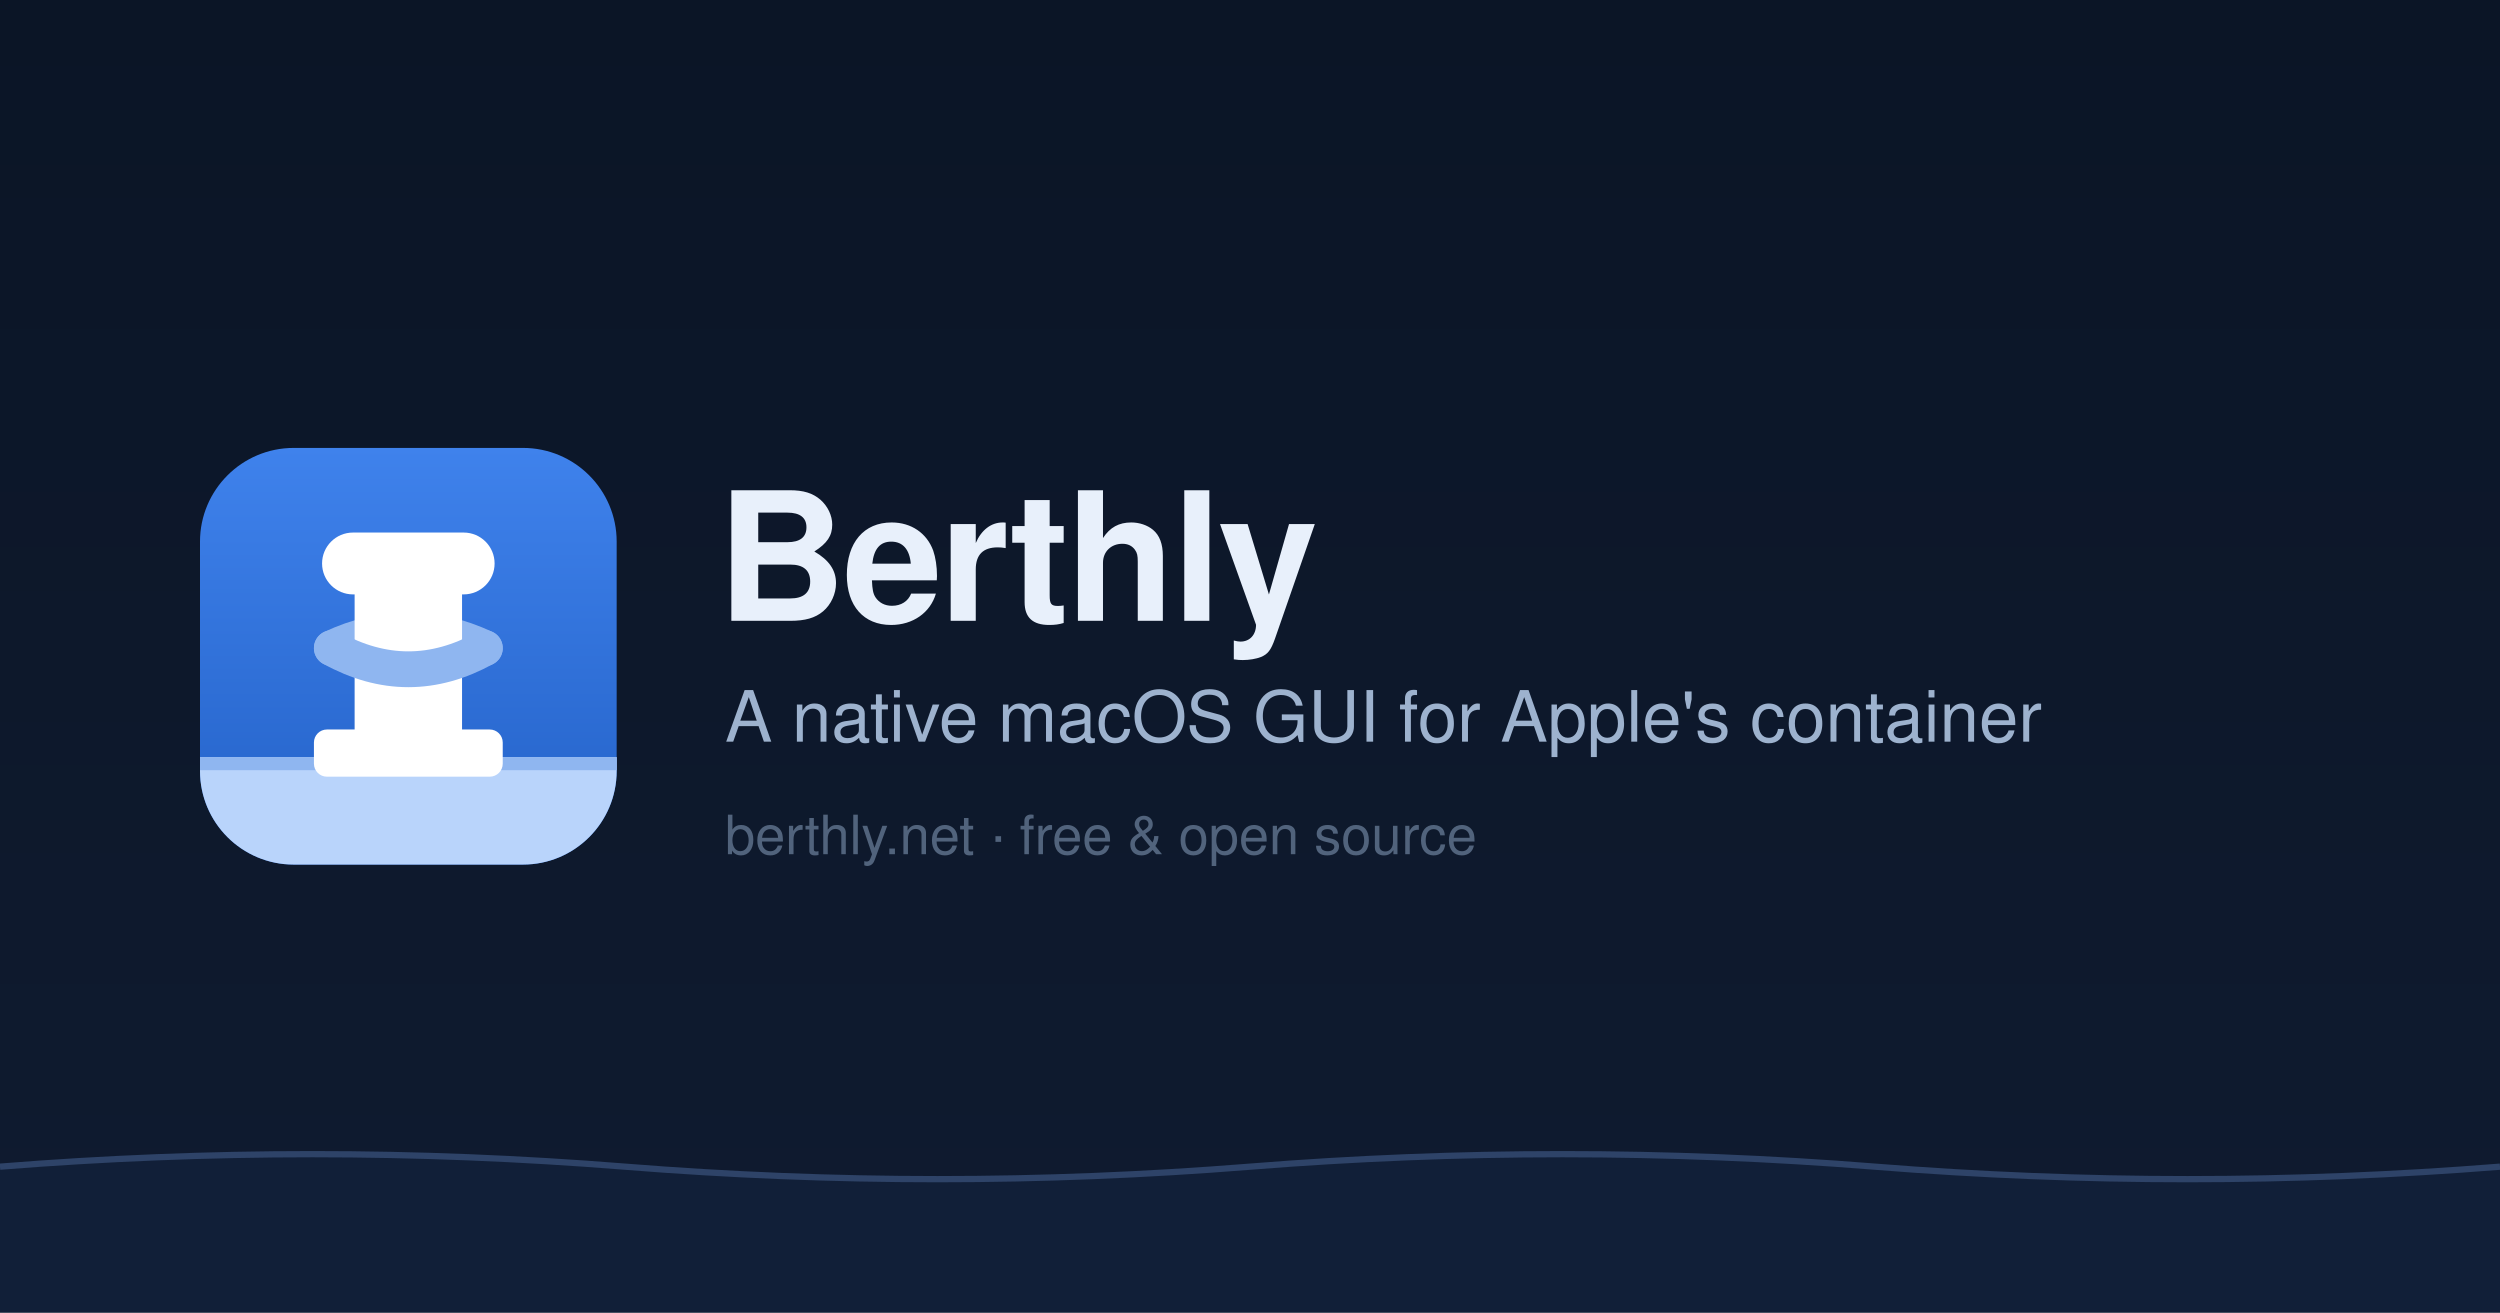
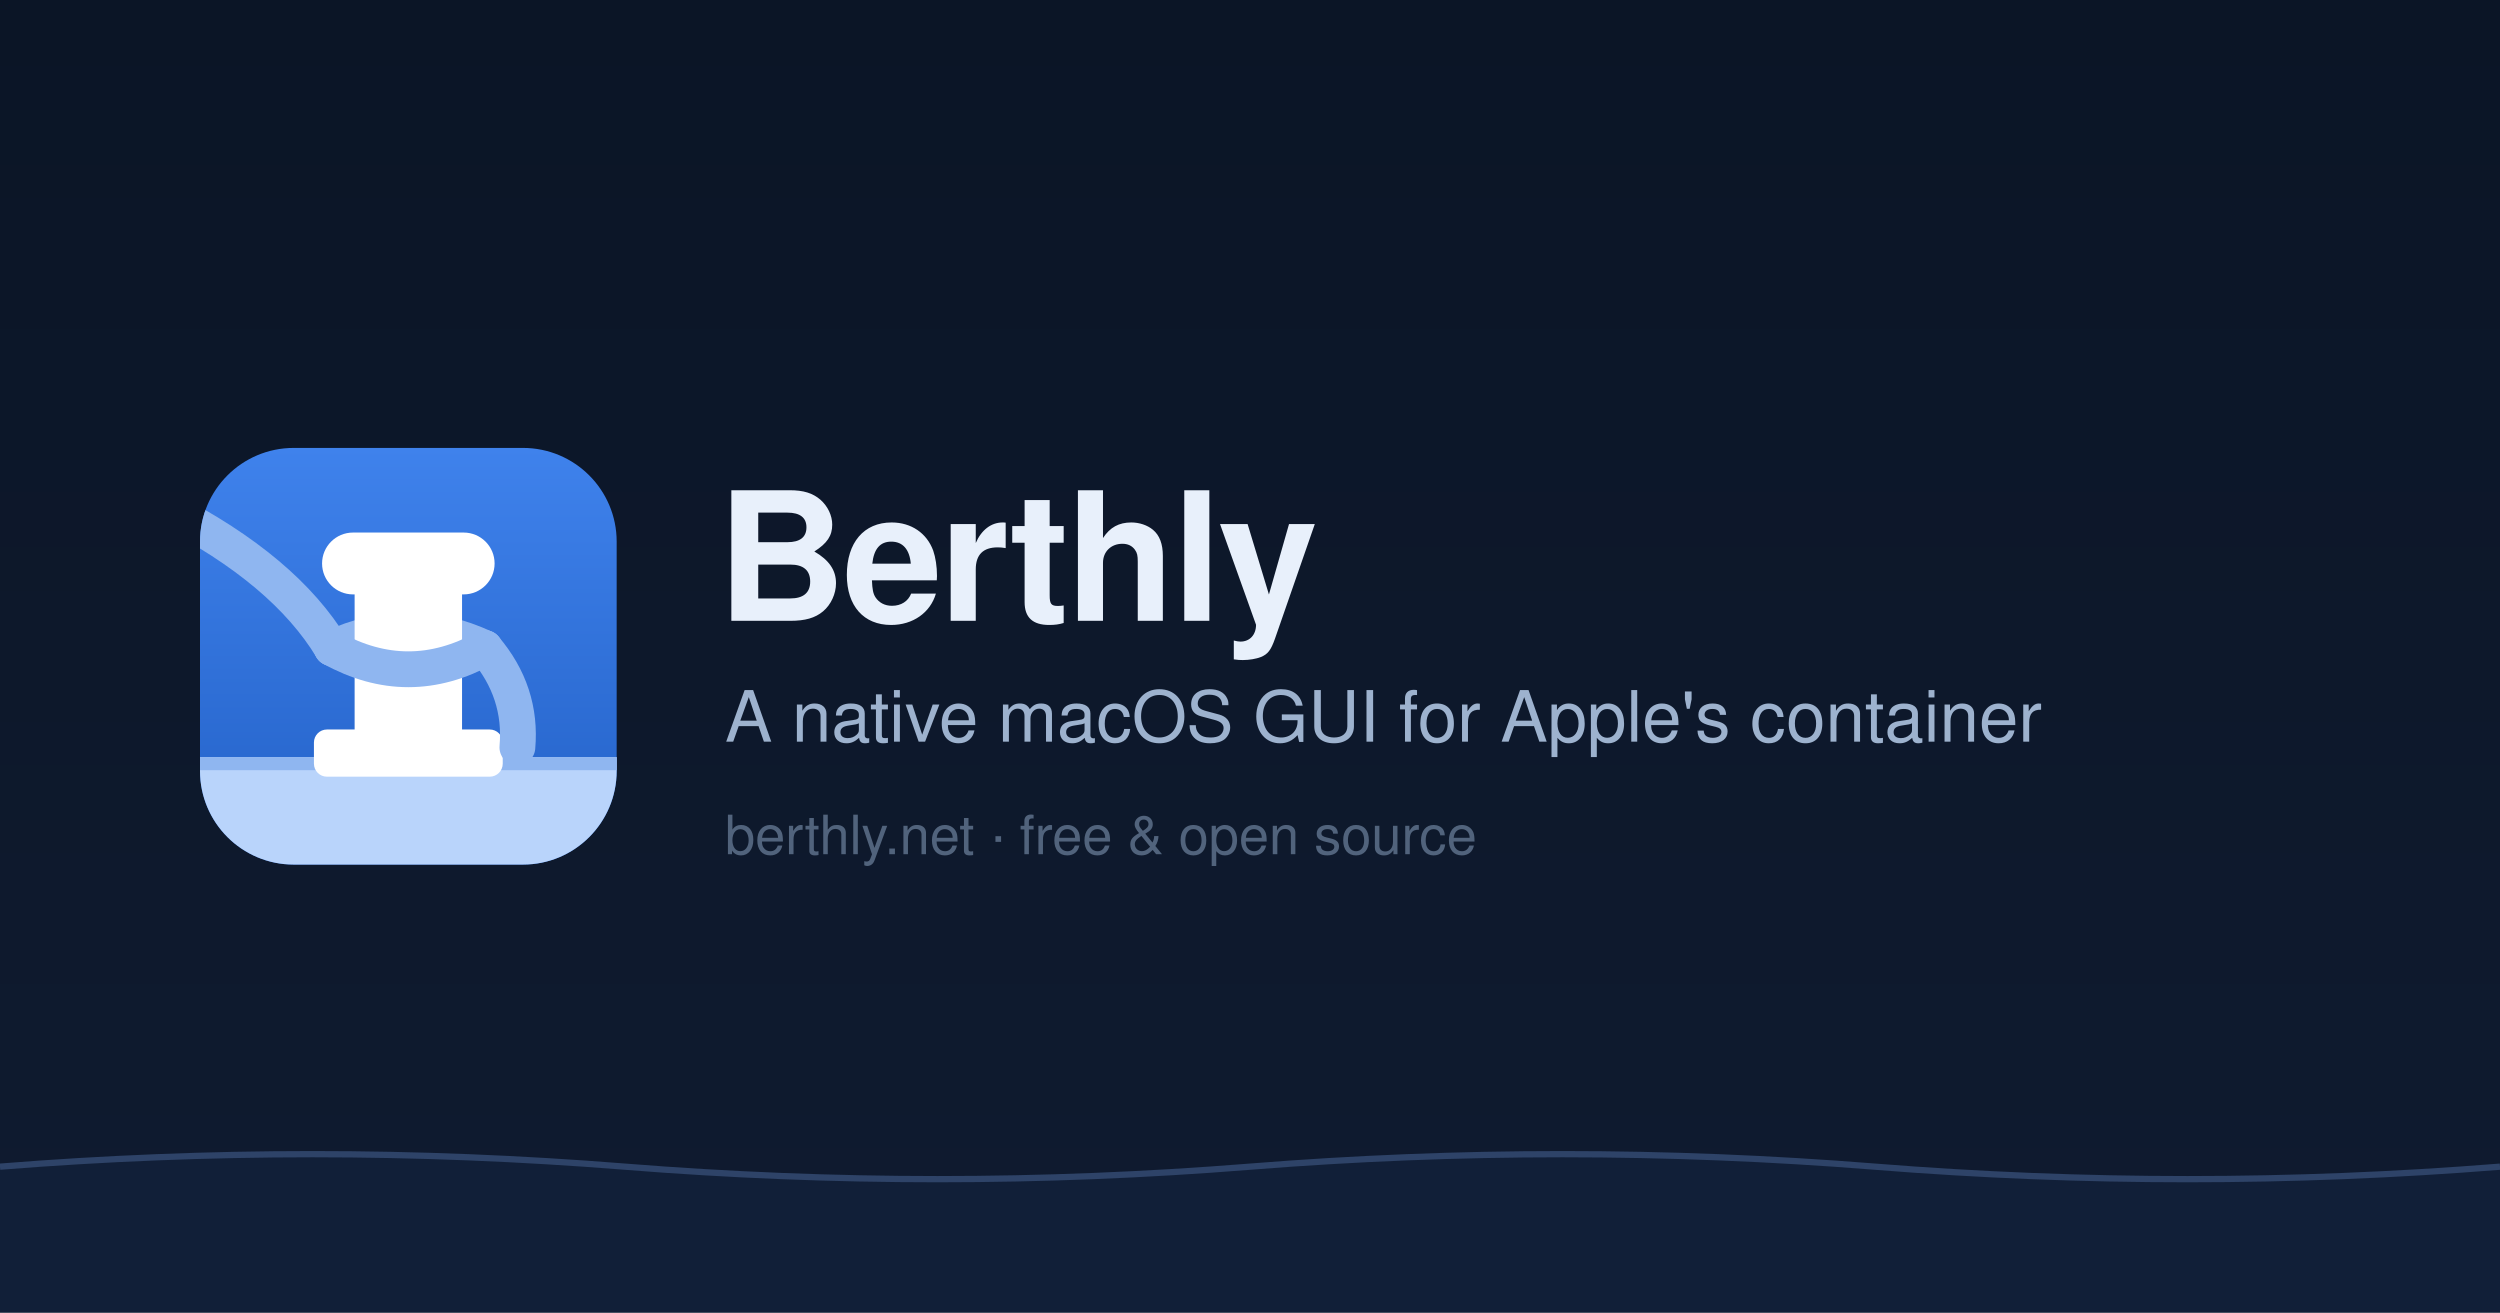
<svg xmlns="http://www.w3.org/2000/svg" width="1200" height="630" viewBox="0 0 1200 630">
  <defs>
    <linearGradient id="bg" x1="0" y1="0" x2="0" y2="1">
      <stop offset="0" stop-color="#0B1526" />
      <stop offset="1" stop-color="#0F1B30" />
    </linearGradient>
    <linearGradient id="icon" x1="0" y1="0" x2="0" y2="1">
      <stop offset="0" stop-color="#3F82EC" />
      <stop offset="1" stop-color="#2361C7" />
    </linearGradient>
    <clipPath id="sq">
      <rect x="96" y="215" width="200" height="200" rx="45" />
    </clipPath>
  </defs>
  <rect width="1200" height="630" fill="url(#bg)" />
  <path d="M0 560 Q150 548 300 560 T600 560 T900 560 T1200 560 V630 H0 Z" fill="#111f38" />
  <path d="M0 560 Q150 548 300 560 T600 560 T900 560 T1200 560" stroke="#2E4368" stroke-width="3" fill="none" />
  <g clip-path="url(#sq)">
    <rect x="96" y="215" width="200" height="200" fill="url(#icon)" />
    <g transform="translate(96,215) scale(0.390625)">
      <rect x="-40" y="380" width="592" height="184" fill="#B9D4FB" />
      <rect x="-40" y="380" width="592" height="16" fill="#8FB6F0" />
+       <path d="M-40 76 Q104 150 162 246" stroke="#8FB6F0" stroke-width="44" stroke-linecap="round" fill="none" />
      <path d="M162 246 Q256 202 350 246" stroke="#8FB6F0" stroke-width="44" stroke-linecap="round" fill="none" />
      <rect x="150" y="104" width="212" height="76" rx="38" fill="#FFFFFF" />
      <rect x="190" y="160" width="132" height="236" fill="#FFFFFF" />
      <rect x="140" y="346" width="232" height="58" rx="16" fill="#FFFFFF" />
      <path d="M162 246 Q256 298 350 246" stroke="#8FB6F0" stroke-width="44" stroke-linecap="round" fill="none" />
+       <path d="M350 246 Q396 300 390 368" stroke="#8FB6F0" stroke-width="44" stroke-linecap="round" fill="none" />
    </g>
  </g>
  <text x="344" y="298" font-family="Helvetica Neue, Helvetica, Arial" font-size="86" font-weight="bold" fill="#E8F0FB" letter-spacing="-1.5">Berthly</text>
  <text x="348" y="356" font-family="Helvetica Neue, Helvetica, Arial" font-size="34" fill="#9DB2CE">A native macOS GUI for Apple's container</text>
  <text x="348" y="410" font-family="Helvetica Neue, Helvetica, Arial" font-size="26" fill="#51637C">berthly.net · free &amp; open source</text>
</svg>
